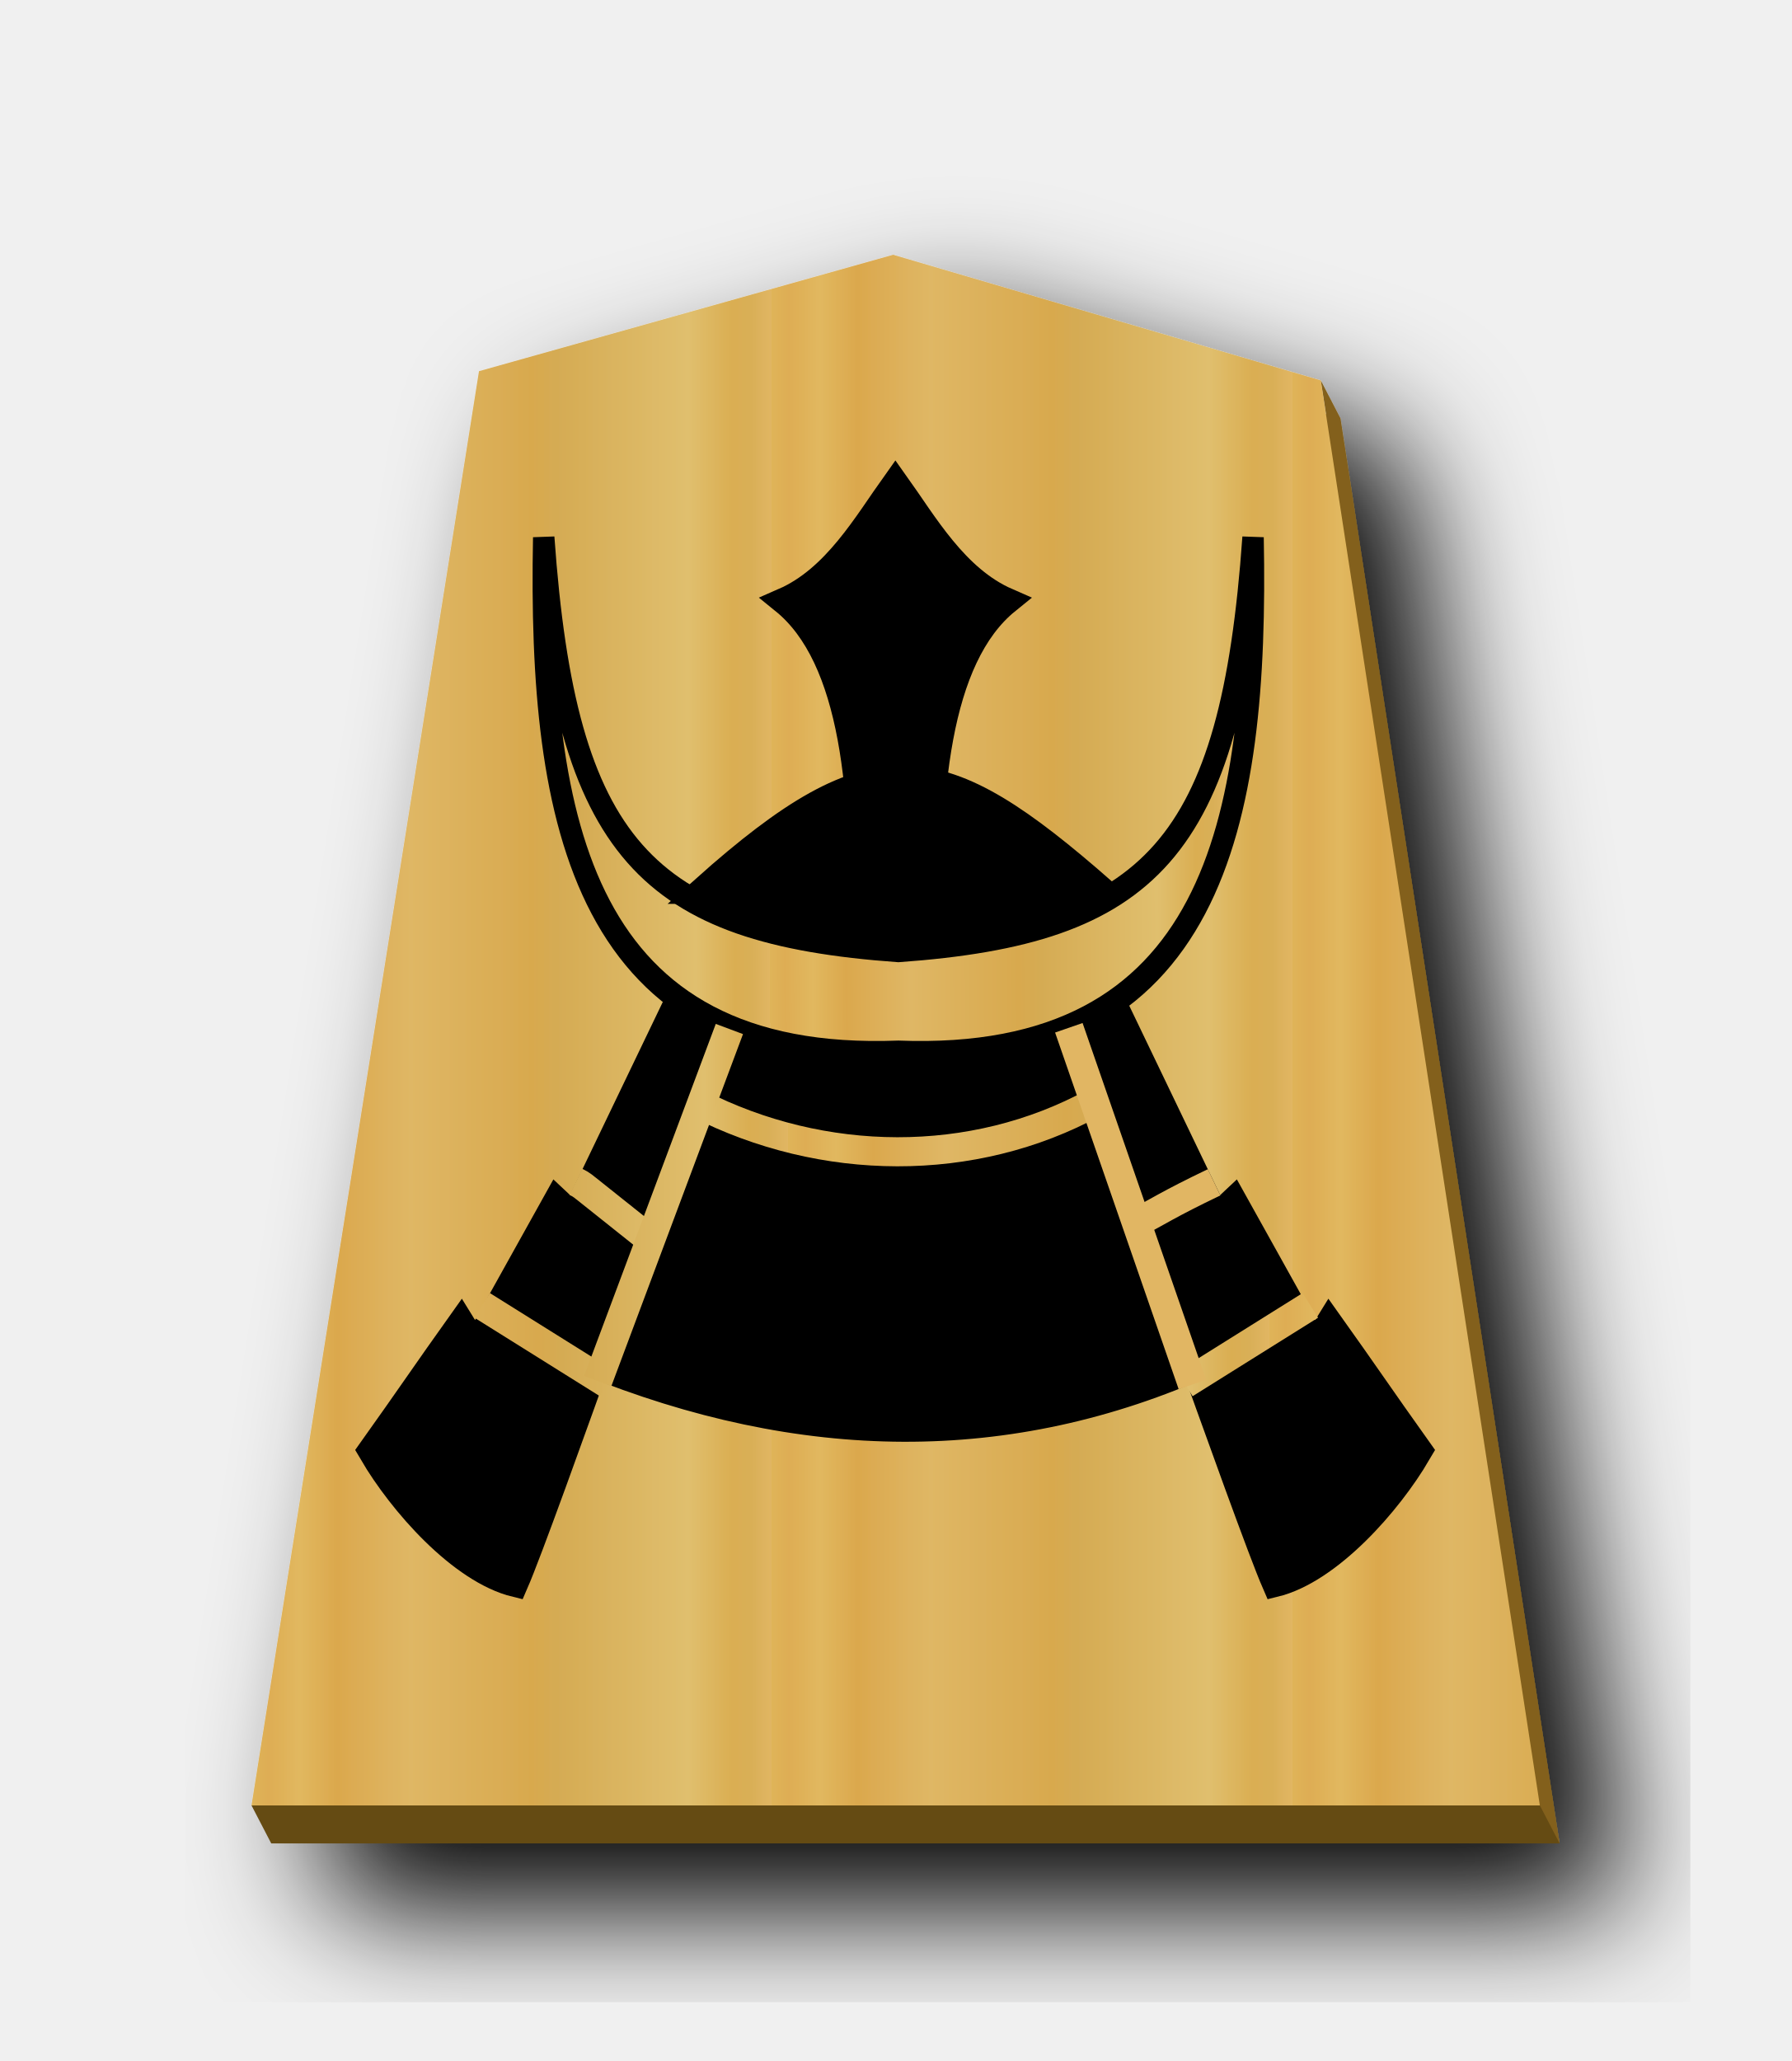
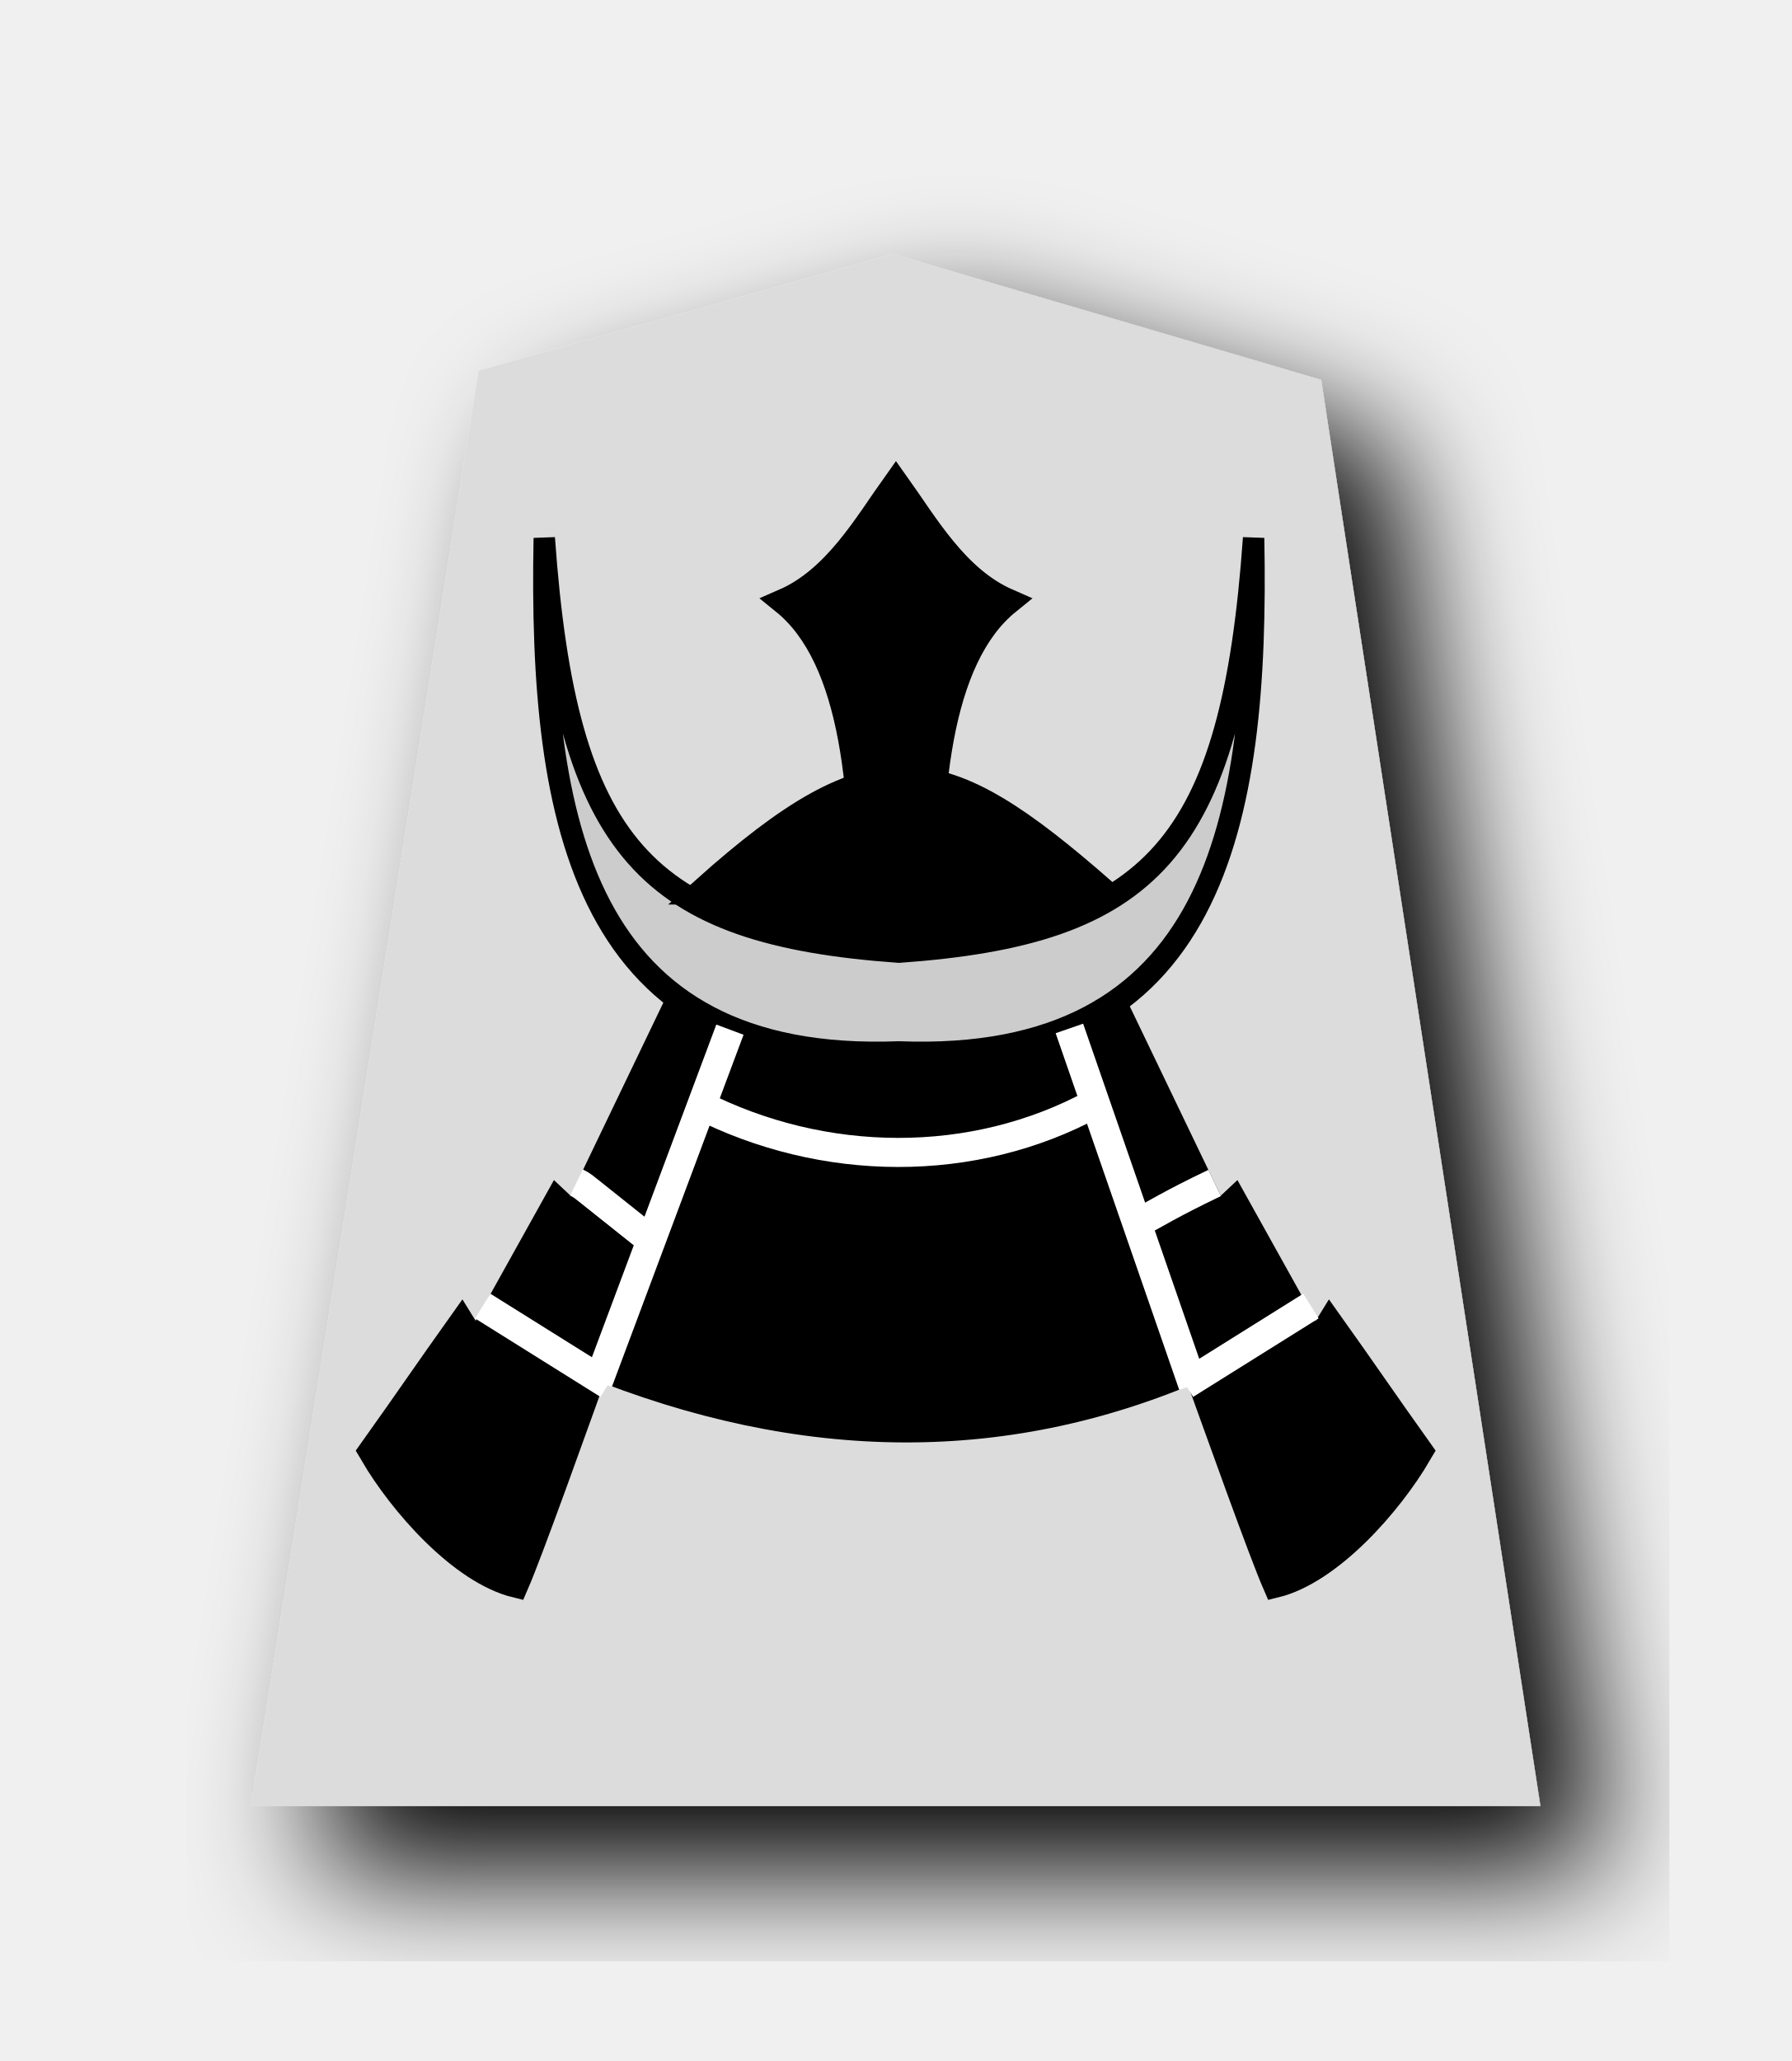
- <svg xmlns="http://www.w3.org/2000/svg" xmlns:xlink="http://www.w3.org/1999/xlink" width="52.157" height="60" version="1.1" id="svg1717">
+ <svg xmlns="http://www.w3.org/2000/svg" width="52.157" height="60" version="1.1" id="svg1717">
  <defs id="defs1721">
    <filter style="color-interpolation-filters:sRGB" id="filter1552">
      <feFlood flood-opacity="0.498" flood-color="rgb(0,0,0)" result="flood" id="feFlood1542" />
      <feComposite in="flood" in2="SourceGraphic" operator="in" result="composite1" id="feComposite1544" />
      <feGaussianBlur in="composite1" stdDeviation="2.5" result="blur" id="feGaussianBlur1546" />
      <feOffset dx="4.57967e-15" dy="4.41314e-15" result="offset" id="feOffset1548" />
      <feComposite in="SourceGraphic" in2="offset" operator="over" result="composite2" id="feComposite1550" />
    </filter>
    <filter style="color-interpolation-filters:sRGB" id="filter1540">
      <feFlood flood-opacity="0.498" flood-color="rgb(0,0,0)" result="flood" id="feFlood1530" />
      <feComposite in="flood" in2="SourceGraphic" operator="in" result="composite1" id="feComposite1532" />
      <feGaussianBlur in="composite1" stdDeviation="2.5" result="blur" id="feGaussianBlur1534" />
      <feOffset dx="4.57967e-15" dy="4.41314e-15" result="offset" id="feOffset1536" />
      <feComposite in="SourceGraphic" in2="offset" operator="over" result="composite2" id="feComposite1538" />
    </filter>
    <filter id="drop-shadow-9">
      <feGaussianBlur in="SourceAlpha" result="blur" stdDeviation="2" id="feGaussianBlur5056" />
      <feOffset result="offsetBlur" dx="2" dy="2" id="feOffset5058" />
      <feBlend in="SourceGraphic" in2="offsetBlur" mode="normal" id="feBlend5060" />
    </filter>
    <filter id="drop-shadow-2">
      <feGaussianBlur in="SourceAlpha" result="blur" stdDeviation="2" id="feGaussianBlur6807" />
      <feOffset result="offsetBlur" dx="2" dy="2" id="feOffset6809" />
      <feBlend in="SourceGraphic" in2="offsetBlur" mode="normal" id="feBlend6811" />
    </filter>
    <filter id="drop-shadow-2-8">
      <feGaussianBlur in="SourceAlpha" result="blur" stdDeviation="2" id="feGaussianBlur6807-2" />
      <feOffset result="offsetBlur" dx="2" dy="2" id="feOffset6809-8" />
      <feBlend in="SourceGraphic" in2="offsetBlur" mode="normal" id="feBlend6811-0" />
    </filter>
    <filter id="drop-shadow-6">
      <feGaussianBlur in="SourceAlpha" result="blur" stdDeviation="2" id="feGaussianBlur5056-9" />
      <feOffset result="offsetBlur" dx="2" dy="2" id="feOffset5058-0" />
      <feBlend in="SourceGraphic" in2="offsetBlur" mode="normal" id="feBlend5060-9" />
    </filter>
    <filter id="drop-shadow-27">
      <feGaussianBlur in="SourceAlpha" result="blur" stdDeviation="2" id="feGaussianBlur5056-5" />
      <feOffset result="offsetBlur" dx="2" dy="2" id="feOffset5058-6" />
      <feBlend in="SourceGraphic" in2="offsetBlur" mode="normal" id="feBlend5060-96" />
    </filter>
    <filter id="drop-shadow-2-88">
      <feGaussianBlur in="SourceAlpha" result="blur" stdDeviation="2" id="feGaussianBlur6807-1" />
      <feOffset result="offsetBlur" dx="2" dy="2" id="feOffset6809-5" />
      <feBlend in="SourceGraphic" in2="offsetBlur" mode="normal" id="feBlend6811-7" />
    </filter>
    <filter id="drop-shadow-2-6">
      <feGaussianBlur in="SourceAlpha" result="blur" stdDeviation="2" id="feGaussianBlur6807-4" />
      <feOffset result="offsetBlur" dx="2" dy="2" id="feOffset6809-6" />
      <feBlend in="SourceGraphic" in2="offsetBlur" mode="normal" id="feBlend6811-8" />
    </filter>
    <filter id="drop-shadow-62">
      <feGaussianBlur in="SourceAlpha" result="blur" stdDeviation="2" id="feGaussianBlur5056-7" />
      <feOffset result="offsetBlur" dx="2" dy="2" id="feOffset5058-9" />
      <feBlend in="SourceGraphic" in2="offsetBlur" mode="normal" id="feBlend5060-1" />
    </filter>
    <filter id="drop-shadow-1">
      <feGaussianBlur in="SourceAlpha" result="blur" stdDeviation="2" id="feGaussianBlur5056-0" />
      <feOffset result="offsetBlur" dx="2" dy="2" id="feOffset5058-7" />
      <feBlend in="SourceGraphic" in2="offsetBlur" mode="normal" id="feBlend5060-4" />
    </filter>
    <filter id="drop-shadow-2-67">
      <feGaussianBlur in="SourceAlpha" result="blur" stdDeviation="2" id="feGaussianBlur6807-7" />
      <feOffset result="offsetBlur" dx="2" dy="2" id="feOffset6809-4" />
      <feBlend in="SourceGraphic" in2="offsetBlur" mode="normal" id="feBlend6811-74" />
    </filter>
    <filter id="drop-shadow-2-86">
      <feGaussianBlur in="SourceAlpha" result="blur" stdDeviation="2" id="feGaussianBlur6807-6" />
      <feOffset result="offsetBlur" dx="2" dy="2" id="feOffset6809-9" />
      <feBlend in="SourceGraphic" in2="offsetBlur" mode="normal" id="feBlend6811-1" />
    </filter>
    <filter id="drop-shadow-22">
      <feGaussianBlur in="SourceAlpha" result="blur" stdDeviation="2" id="feGaussianBlur5056-0-5" />
      <feOffset result="offsetBlur" dx="2" dy="2" id="feOffset5058-0-0" />
      <feBlend in="SourceGraphic" in2="offsetBlur" mode="normal" id="feBlend5060-0" />
    </filter>
-     <linearGradient id="linearGradient12530">
-       <stop style="stop-color:#dfb459;stop-opacity:1" offset="0" id="stop12526" />
-       <stop id="stop16843" offset="0.033" style="stop-color:#dead54;stop-opacity:1" />
-       <stop id="stop12556" offset="0.093" style="stop-color:#e1b85f;stop-opacity:1" />
-       <stop id="stop12532" offset="0.165" style="stop-color:#dba84d;stop-opacity:1" />
-       <stop style="stop-color:#dfb765;stop-opacity:1" offset="0.305" id="stop12564" />
-       <stop style="stop-color:#d8a94e;stop-opacity:1" offset="0.539" id="stop12558" />
-       <stop id="stop12562" offset="0.586" style="stop-color:#d5ab53;stop-opacity:1" />
-       <stop style="stop-color:#e0bf6e;stop-opacity:1" offset="0.84" id="stop12534" />
-       <stop id="stop16845" offset="0.924" style="stop-color:#daae52;stop-opacity:1" />
-       <stop id="stop12560" offset="0.962" style="stop-color:#d9af57;stop-opacity:1" />
-       <stop style="stop-color:#e1b663;stop-opacity:1" offset="1" id="stop12528" />
-     </linearGradient>
-     <filter id="drop-shadow-6-9">
-       <feGaussianBlur in="SourceAlpha" result="blur" stdDeviation="2" id="feGaussianBlur5056-9-0" />
-       <feOffset result="offsetBlur" dx="2" dy="2" id="feOffset5058-0-2" />
-       <feBlend in="SourceGraphic" in2="offsetBlur" mode="normal" id="feBlend5060-9-0" />
+     <filter id="drop-shadow-2-8-6">
+       <feGaussianBlur in="SourceAlpha" result="blur" stdDeviation="2" id="feGaussianBlur6807-40" />
+       <feOffset result="offsetBlur" dx="2" dy="2" id="feOffset6809-4-3" />
+       <feBlend in="SourceGraphic" in2="offsetBlur" mode="normal" id="feBlend6811-3" />
    </filter>
-     <linearGradient xlink:href="#linearGradient12530" id="linearGradient59009" x1="-30.849" y1="30.267" x2="-14.721" y2="30.267" gradientUnits="userSpaceOnUse" spreadMethod="repeat" />
    <filter id="drop-shadow-5">
      <feGaussianBlur in="SourceAlpha" result="blur" stdDeviation="2" id="feGaussianBlur5056-6" />
      <feOffset result="offsetBlur" dx="2" dy="2" id="feOffset5058-2" />
      <feBlend in="SourceGraphic" in2="offsetBlur" mode="normal" id="feBlend5060-8" />
    </filter>
-     <linearGradient xlink:href="#linearGradient12530" id="linearGradient60400" x1="-21.162" y1="236.614" x2="210.4" y2="235.324" gradientUnits="userSpaceOnUse" spreadMethod="repeat" />
-     <linearGradient xlink:href="#linearGradient12530" id="linearGradient60408" x1="294.715" y1="93.394" x2="311.827" y2="93.394" gradientUnits="userSpaceOnUse" />
-     <linearGradient xlink:href="#linearGradient12530" id="linearGradient60416" x1="262.772" y1="142.935" x2="280.5" y2="142.935" gradientUnits="userSpaceOnUse" spreadMethod="repeat" />
-     <linearGradient xlink:href="#linearGradient12530" id="linearGradient60432" x1="296.145" y1="93.368" x2="313.361" y2="93.368" gradientUnits="userSpaceOnUse" spreadMethod="repeat" />
-     <linearGradient xlink:href="#linearGradient12530" id="linearGradient60440" x1="295.323" y1="90.705" x2="311.338" y2="90.705" gradientUnits="userSpaceOnUse" />
  </defs>
  <filter id="drop-shadow">
    <feGaussianBlur in="SourceAlpha" result="blur" stdDeviation="2" id="feGaussianBlur1692" />
    <feOffset result="offsetBlur" dx="2" dy="2" id="feOffset1694" />
    <feBlend in="SourceGraphic" in2="offsetBlur" mode="normal" id="feBlend1696" />
  </filter>
-   <g transform="matrix(0.9393427,0,0,0.9393427,36.30043,1.557944)" id="g5079-7" style="display:inline;fill:#fecb00;fill-opacity:1;filter:url(#drop-shadow-22)">
-     <path style="fill:#83611c;fill-opacity:1;stroke-width:0.939" d="M 26.58 8.521 L 14.52 11.91 L 7.896 53.664 L 45.408 53.664 L 39.031 12.182 L 38.457 11.076 L 38.611 12.059 L 26.58 8.521 z " transform="matrix(1.064574,0,0,1.064574,-38.6445,-1.658547)" id="path59011" />
-     <path d="m -10.96,6.237 -12.838,3.608 -7.051,44.45 39.934,2.8e-5 -6.79,-44.163 z" id="path5063-6" style="fill:url(#linearGradient59009);fill-opacity:1;" />
+   <g transform="matrix(0.9401513,0,0,0.9401513,36.30923,1.53346)" id="g5079-1" style="display:inline;fill:#dcdcdc;fill-opacity:1;filter:url(#drop-shadow-5)">
+     <path d="m -10.96,6.237 -12.838,3.608 -7.051,44.45 39.934,4.74e-4 -6.79,-44.163 C -2.123,8.835 -6.544,7.532 -10.96,6.237 Z" id="path5063-7" style="fill:#dcdcdc;fill-opacity:1" />
  </g>
-   <path style="fill:#654b13;stroke:none;stroke-width:1px;stroke-linecap:butt;stroke-linejoin:miter;stroke-opacity:1;fill-opacity:1" d="M 7.897,53.665 7.323,52.56 l 37.512,2.6e-5 0.575,1.105 z" id="path59015" />
-   <g id="g4765-8" transform="matrix(0.8466389,0,0,0.8466389,-241.0114,-43.8698)" style="display:inline;stroke-width:1;stroke-miterlimit:4;stroke-dasharray:none">
+   <g id="g4765-8" transform="matrix(0.8466389,0,0,0.8466389,-240.9953,-43.85038)" style="display:inline;stroke-width:1;stroke-miterlimit:4;stroke-dasharray:none">
    <g id="g4749-0" style="stroke-width:1;stroke-miterlimit:4;stroke-dasharray:none">
      <g id="g4698-6" transform="translate(-0.1909194)" style="stroke-width:1;stroke-miterlimit:4;stroke-dasharray:none">
        <g style="stroke:#000000;stroke-width:1;stroke-miterlimit:4;stroke-dasharray:none" transform="translate(31.46625,-52.3259)" id="g4642-5">
          <path style="fill:#000000;stroke:#000000;stroke-width:1;stroke-linecap:butt;stroke-linejoin:miter;stroke-miterlimit:4;stroke-dasharray:none;stroke-opacity:1" d="m 282.83,136.555 c 0.204,-5.886 -0.282,-11.142 -3.009,-13.33 2.021,-0.874 3.211,-2.979 4.365,-4.579 1.153,1.599 2.344,3.705 4.365,4.579 -2.727,2.187 -3.213,7.444 -3.009,13.33 v 4e-5 c -0.479,0.154 -0.912,0.23 -1.356,0.233 -0.444,-0.003 -0.877,-0.079 -1.356,-0.233 z" id="path4543-7-5" transform="matrix(0.8817882,0,0,0.8893486,33.59414,15.21736)" />
-           <path transform="matrix(0.06852995,0,0,0.08094496,265.4334,113.5891)" style="fill:url(#linearGradient60400);stroke:#000000;stroke-width:10.741;stroke-linecap:butt;stroke-linejoin:miter;stroke-miterlimit:4;stroke-dasharray:none;stroke-opacity:1;fill-opacity:1" d="M 97.159,111.627 C 94.395,233.017 116.773,335.819 275.143,330.702 433.513,335.819 455.891,233.017 453.127,111.627 442.062,243.914 401.615,279.031 275.143,286.665 148.672,279.031 108.224,243.914 97.159,111.627 Z" id="path4545-5" />
+           <path transform="matrix(0.06852995,0,0,0.08094496,265.4334,113.5891)" style="fill:#cccccc;stroke:#000000;stroke-width:10.741;stroke-linecap:butt;stroke-linejoin:miter;stroke-miterlimit:4;stroke-dasharray:none;stroke-opacity:1" d="M 97.159,111.627 C 94.395,233.017 116.773,335.819 275.143,330.702 433.513,335.819 455.891,233.017 453.127,111.627 442.062,243.914 401.615,279.031 275.143,286.665 148.672,279.031 108.224,243.914 97.159,111.627 Z" id="path4545-5" />
          <path transform="matrix(0.06852995,0,0,0.08094496,265.4334,113.5891)" style="fill:#000000;stroke:#000000;stroke-width:13.427;stroke-linecap:butt;stroke-linejoin:miter;stroke-miterlimit:4;stroke-dasharray:none;stroke-opacity:1" d="m 166.796,305.119 -54.464,95.975 -8.754,-6.962 -40.59,61.713 -7.283,-9.989 c -17.702,21.022 -27.021,32.762 -44.724,53.783 14.216,20.56 44.129,49.69 71.961,55.397 13.293,-25.846 83.134,-195.794 102.034,-237.339 m 195.234,-12.578 54.464,95.975 8.754,-6.962 40.59,61.713 7.283,-9.989 c 17.702,21.022 27.021,32.762 44.724,53.783 -14.216,20.56 -44.129,49.69 -71.961,55.397 -13.293,-25.846 -83.134,-195.794 -102.034,-237.339" id="path4555-4" />
          <path style="fill:#000000;stroke:#000000;stroke-width:0.985;stroke-linecap:butt;stroke-linejoin:miter;stroke-miterlimit:4;stroke-dasharray:none;stroke-opacity:1" d="m 273.596,150.941 c 7.368,2.998 14.491,3.094 21.344,0 l -4.026,-11.426 c -4.026,1.6 -9.195,1.934 -13.229,-0.091 z" id="path4559-6" />
-           <path style="fill:none;stroke:url(#linearGradient60416);stroke-width:1;stroke-linecap:butt;stroke-linejoin:miter;stroke-miterlimit:4;stroke-dasharray:none;stroke-opacity:1" d="m 277.406,142.092 c 4.274,2.181 9.44,2.241 13.607,-0.031" id="path4553-5" />
+           <path style="fill:none;stroke:#ffffff;stroke-width:1;stroke-linecap:butt;stroke-linejoin:miter;stroke-miterlimit:4;stroke-dasharray:none;stroke-opacity:1" d="m 277.406,142.092 c 4.274,2.181 9.44,2.241 13.607,-0.031" id="path4553-5" />
        </g>
-         <path transform="translate(-0.7954951,2.740039)" style="fill:none;stroke:url(#linearGradient60440);stroke-width:1;stroke-linecap:butt;stroke-linejoin:miter;stroke-miterlimit:4;stroke-dasharray:none;stroke-opacity:1" d="m 305.46,89.714 c 0.226,0.11 0.292,0.192 0.382,0.255 l 2.239,1.784 m 19.327,-2.022 c -1.58,0.756 -1.927,1.009 -2.891,1.514" id="path4667-9" />
-         <path id="path4676-2" d="m 303.51,92.019 4.314,2.699 m 24.168,-2.699 -4.314,2.699" style="fill:none;stroke:url(#linearGradient60432);stroke-width:1;stroke-linecap:butt;stroke-linejoin:miter;stroke-miterlimit:4;stroke-dasharray:none;stroke-opacity:1" transform="translate(-2.069544,4.683662)" />
-         <path id="path4684-3" d="m 305.415,99.305 4.528,-12.106 m 11.674,-0.042 4.25,12.266" style="fill:none;stroke:url(#linearGradient60408);stroke-width:1;stroke-linecap:butt;stroke-linejoin:miter;stroke-miterlimit:4;stroke-dasharray:none;stroke-opacity:1" />
+         <path transform="translate(-0.7954951,2.740039)" style="fill:none;stroke:#ffffff;stroke-width:1;stroke-linecap:butt;stroke-linejoin:miter;stroke-miterlimit:4;stroke-dasharray:none;stroke-opacity:1" d="m 305.46,89.714 c 0.226,0.11 0.292,0.192 0.382,0.255 l 2.239,1.784 m 19.327,-2.022 c -1.58,0.756 -1.927,1.009 -2.891,1.514" id="path4667-9" />
+         <path id="path4676-2" d="m 303.51,92.019 4.314,2.699 m 24.168,-2.699 -4.314,2.699" style="fill:none;stroke:#ffffff;stroke-width:1;stroke-linecap:butt;stroke-linejoin:miter;stroke-miterlimit:4;stroke-dasharray:none;stroke-opacity:1" transform="translate(-2.069544,4.683662)" />
+         <path id="path4684-3" d="m 305.415,99.305 4.528,-12.106 m 11.674,-0.042 4.25,12.266" style="fill:none;stroke:#ffffff;stroke-width:1;stroke-linecap:butt;stroke-linejoin:miter;stroke-miterlimit:4;stroke-dasharray:none;stroke-opacity:1" />
      </g>
      <path style="fill:#000000;stroke:#000000;stroke-width:1;stroke-linecap:butt;stroke-linejoin:miter;stroke-miterlimit:4;stroke-dasharray:none;stroke-opacity:1" d="m 308.939,82.397 c 5.872,-5.234 8.038,-4.799 13.62,0.085 -2.865,1.17 -3.08,1.033 -6.698,1.682 -3.343,-0.681 -2.766,-0.121 -6.921,-1.767 z" id="path4726-6" />
    </g>
  </g>
</svg>
